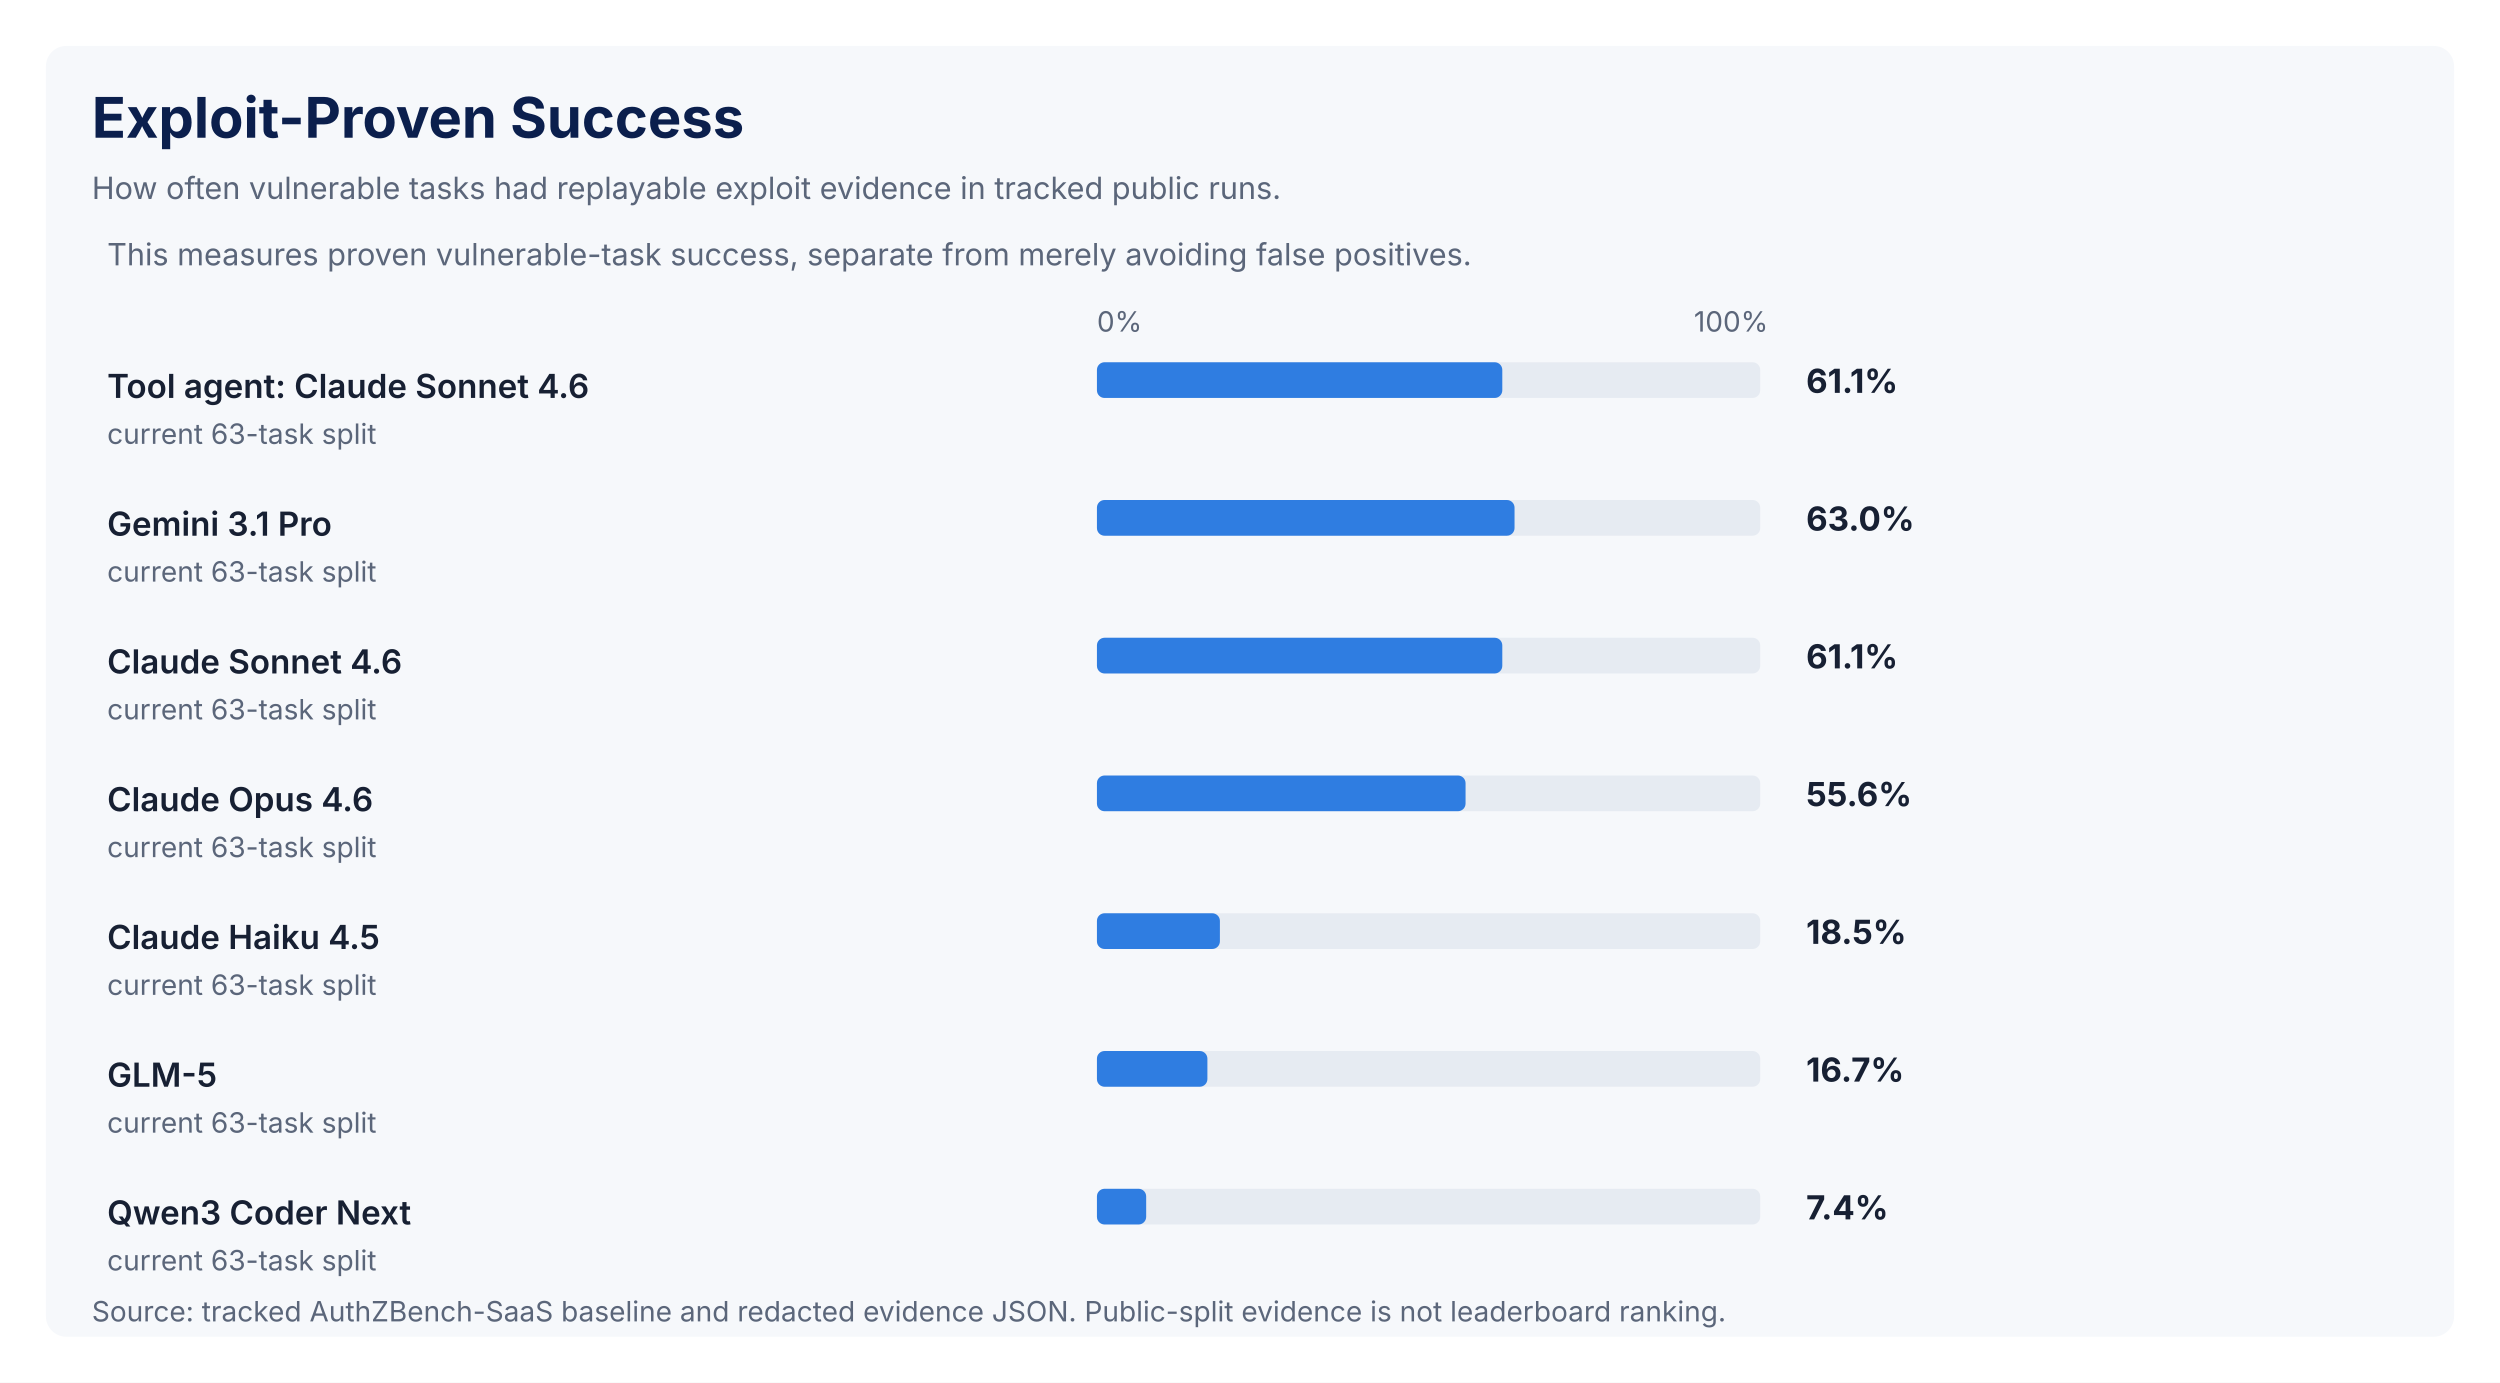
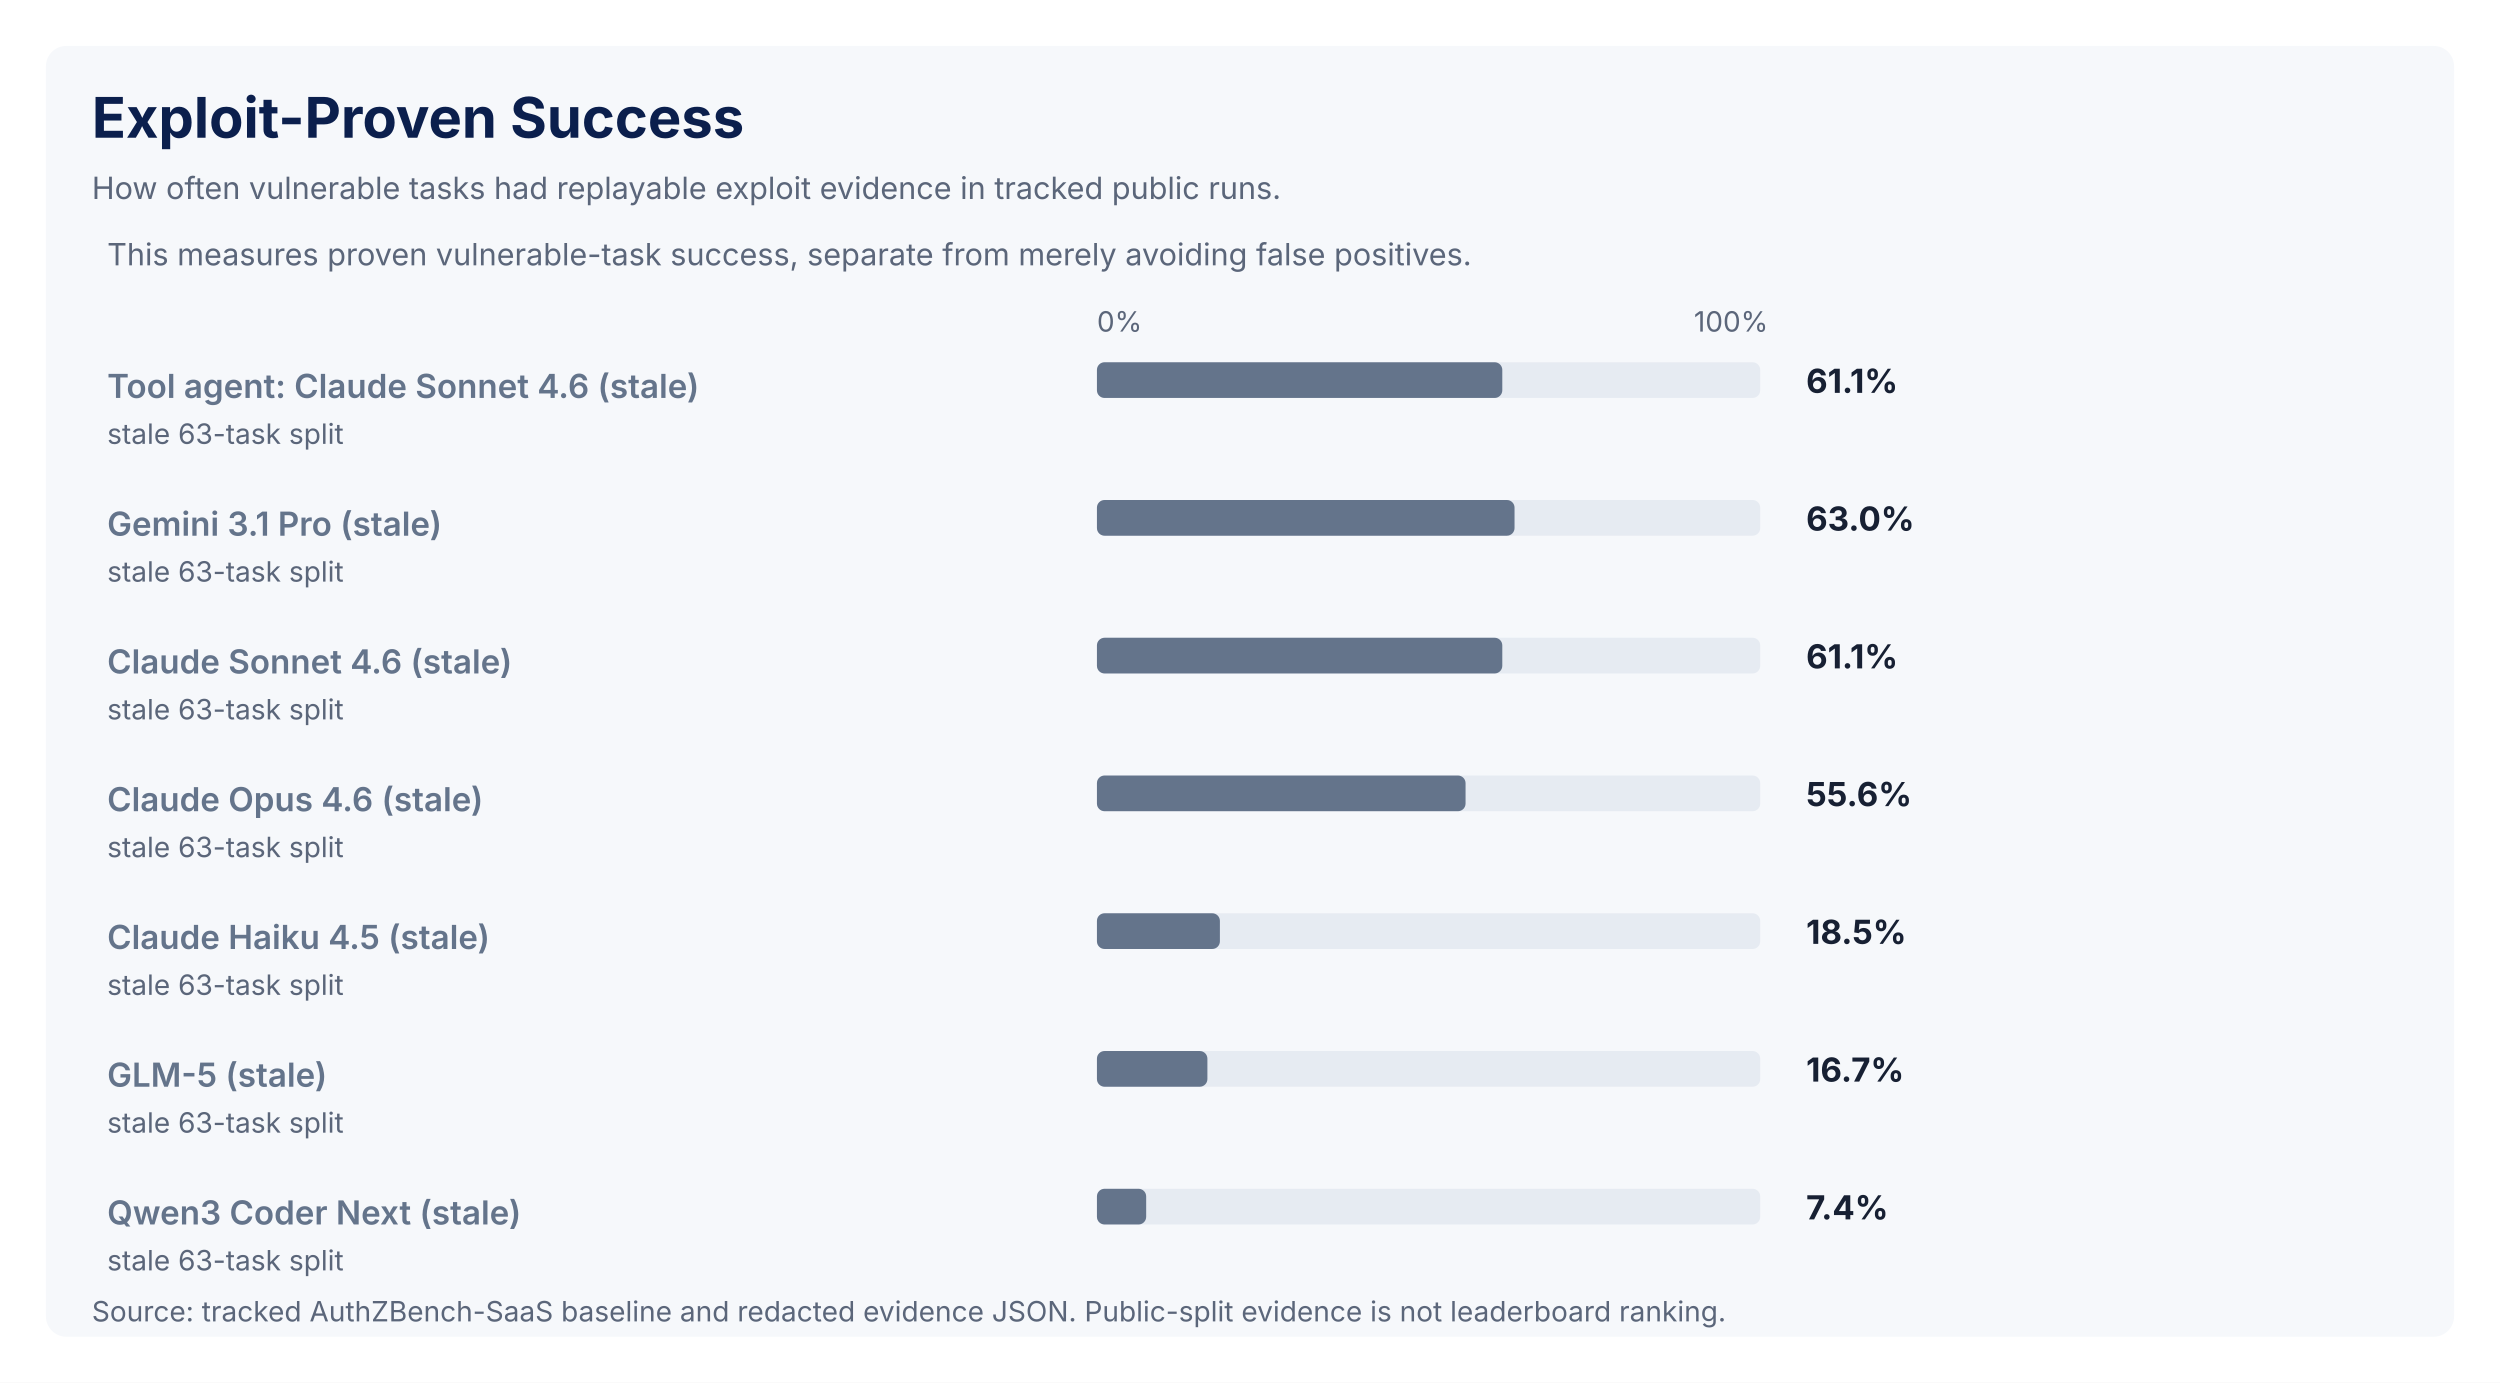
<svg xmlns="http://www.w3.org/2000/svg" width="980" height="542" viewBox="0 0 980 542" role="img" aria-labelledby="title desc">
  <rect x="0.0" y="0.0" width="980.0" height="542.0" rx="0" fill="#ffffff" />
  <rect x="18.0" y="18.0" width="944.0" height="506.0" rx="8" fill="#f6f8fb" />
  <text x="36.0" y="54.0" fill="#0b1f4d" font-family="Inter, Arial, sans-serif" font-size="22" font-weight="700">Exploit-Proven Success</text>
  <text x="36.0" y="78.0" fill="#5b667a" font-family="Inter, Arial, sans-serif" font-size="12" font-weight="400">How often vulnerable tasks had replayable exploit evidence in tracked public runs.</text>
  <text x="42.0" y="104.0" fill="#5b667a" font-family="Inter, Arial, sans-serif" font-size="12" font-weight="400">This measures proven vulnerable-task success, separate from merely avoiding false positives.</text>
  <text x="430.0" y="130.0" fill="#5b667a" font-family="Inter, Arial, sans-serif" font-size="11" font-weight="400">0%</text>
  <text x="664.0" y="130.0" fill="#5b667a" font-family="Inter, Arial, sans-serif" font-size="11" font-weight="400">100%</text>
-   <text x="42.0" y="156.0" fill="#172033" font-family="Inter, Arial, sans-serif" font-size="13" font-weight="600">Tool agent: Claude Sonnet 4.6</text>
-   <text x="42.0" y="174.0" fill="#5b667a" font-family="Inter, Arial, sans-serif" font-size="11" font-weight="400">current 63-task split</text>
+   <text x="42.0" y="156.0" fill="#64748b" font-family="Inter, Arial, sans-serif" font-size="13" font-weight="600">Tool agent: Claude Sonnet 4.6 (stale)</text>
+   <text x="42.0" y="174.0" fill="#5b667a" font-family="Inter, Arial, sans-serif" font-size="11" font-weight="400">stale 63-task split</text>
  <rect x="430.0" y="142.0" width="260.0" height="14.0" rx="3" fill="#e6ebf2" />
-   <rect x="430.0" y="142.0" width="158.9" height="14.0" rx="3" fill="#2f7de1" />
+   <rect x="430.0" y="142.0" width="158.9" height="14.0" rx="3" fill="#64748b" />
  <text x="708.0" y="154.0" fill="#172033" font-family="Inter, Arial, sans-serif" font-size="13" font-weight="700">61.1%</text>
-   <text x="42.0" y="210.0" fill="#172033" font-family="Inter, Arial, sans-serif" font-size="13" font-weight="600">Gemini 3.1 Pro</text>
-   <text x="42.0" y="228.0" fill="#5b667a" font-family="Inter, Arial, sans-serif" font-size="11" font-weight="400">current 63-task split</text>
+   <text x="42.0" y="210.0" fill="#64748b" font-family="Inter, Arial, sans-serif" font-size="13" font-weight="600">Gemini 3.1 Pro (stale)</text>
+   <text x="42.0" y="228.0" fill="#5b667a" font-family="Inter, Arial, sans-serif" font-size="11" font-weight="400">stale 63-task split</text>
  <rect x="430.0" y="196.0" width="260.0" height="14.0" rx="3" fill="#e6ebf2" />
-   <rect x="430.0" y="196.0" width="163.7" height="14.0" rx="3" fill="#2f7de1" />
+   <rect x="430.0" y="196.0" width="163.7" height="14.0" rx="3" fill="#64748b" />
  <text x="708.0" y="208.0" fill="#172033" font-family="Inter, Arial, sans-serif" font-size="13" font-weight="700">63.0%</text>
-   <text x="42.0" y="264.0" fill="#172033" font-family="Inter, Arial, sans-serif" font-size="13" font-weight="600">Claude Sonnet 4.6</text>
-   <text x="42.0" y="282.0" fill="#5b667a" font-family="Inter, Arial, sans-serif" font-size="11" font-weight="400">current 63-task split</text>
+   <text x="42.0" y="264.0" fill="#64748b" font-family="Inter, Arial, sans-serif" font-size="13" font-weight="600">Claude Sonnet 4.6 (stale)</text>
+   <text x="42.0" y="282.0" fill="#5b667a" font-family="Inter, Arial, sans-serif" font-size="11" font-weight="400">stale 63-task split</text>
  <rect x="430.0" y="250.0" width="260.0" height="14.0" rx="3" fill="#e6ebf2" />
-   <rect x="430.0" y="250.0" width="158.9" height="14.0" rx="3" fill="#2f7de1" />
+   <rect x="430.0" y="250.0" width="158.9" height="14.0" rx="3" fill="#64748b" />
  <text x="708.0" y="262.0" fill="#172033" font-family="Inter, Arial, sans-serif" font-size="13" font-weight="700">61.1%</text>
-   <text x="42.0" y="318.0" fill="#172033" font-family="Inter, Arial, sans-serif" font-size="13" font-weight="600">Claude Opus 4.6</text>
-   <text x="42.0" y="336.0" fill="#5b667a" font-family="Inter, Arial, sans-serif" font-size="11" font-weight="400">current 63-task split</text>
+   <text x="42.0" y="318.0" fill="#64748b" font-family="Inter, Arial, sans-serif" font-size="13" font-weight="600">Claude Opus 4.6 (stale)</text>
+   <text x="42.0" y="336.0" fill="#5b667a" font-family="Inter, Arial, sans-serif" font-size="11" font-weight="400">stale 63-task split</text>
  <rect x="430.0" y="304.0" width="260.0" height="14.0" rx="3" fill="#e6ebf2" />
-   <rect x="430.0" y="304.0" width="144.5" height="14.0" rx="3" fill="#2f7de1" />
+   <rect x="430.0" y="304.0" width="144.5" height="14.0" rx="3" fill="#64748b" />
  <text x="708.0" y="316.0" fill="#172033" font-family="Inter, Arial, sans-serif" font-size="13" font-weight="700">55.6%</text>
-   <text x="42.0" y="372.0" fill="#172033" font-family="Inter, Arial, sans-serif" font-size="13" font-weight="600">Claude Haiku 4.5</text>
-   <text x="42.0" y="390.0" fill="#5b667a" font-family="Inter, Arial, sans-serif" font-size="11" font-weight="400">current 63-task split</text>
+   <text x="42.0" y="372.0" fill="#64748b" font-family="Inter, Arial, sans-serif" font-size="13" font-weight="600">Claude Haiku 4.5 (stale)</text>
+   <text x="42.0" y="390.0" fill="#5b667a" font-family="Inter, Arial, sans-serif" font-size="11" font-weight="400">stale 63-task split</text>
  <rect x="430.0" y="358.0" width="260.0" height="14.0" rx="3" fill="#e6ebf2" />
-   <rect x="430.0" y="358.0" width="48.2" height="14.0" rx="3" fill="#2f7de1" />
+   <rect x="430.0" y="358.0" width="48.2" height="14.0" rx="3" fill="#64748b" />
  <text x="708.0" y="370.0" fill="#172033" font-family="Inter, Arial, sans-serif" font-size="13" font-weight="700">18.5%</text>
-   <text x="42.0" y="426.0" fill="#172033" font-family="Inter, Arial, sans-serif" font-size="13" font-weight="600">GLM-5</text>
-   <text x="42.0" y="444.0" fill="#5b667a" font-family="Inter, Arial, sans-serif" font-size="11" font-weight="400">current 63-task split</text>
+   <text x="42.0" y="426.0" fill="#64748b" font-family="Inter, Arial, sans-serif" font-size="13" font-weight="600">GLM-5 (stale)</text>
+   <text x="42.0" y="444.0" fill="#5b667a" font-family="Inter, Arial, sans-serif" font-size="11" font-weight="400">stale 63-task split</text>
  <rect x="430.0" y="412.0" width="260.0" height="14.0" rx="3" fill="#e6ebf2" />
-   <rect x="430.0" y="412.0" width="43.3" height="14.0" rx="3" fill="#2f7de1" />
+   <rect x="430.0" y="412.0" width="43.3" height="14.0" rx="3" fill="#64748b" />
  <text x="708.0" y="424.0" fill="#172033" font-family="Inter, Arial, sans-serif" font-size="13" font-weight="700">16.7%</text>
-   <text x="42.0" y="480.0" fill="#172033" font-family="Inter, Arial, sans-serif" font-size="13" font-weight="600">Qwen3 Coder Next</text>
-   <text x="42.0" y="498.0" fill="#5b667a" font-family="Inter, Arial, sans-serif" font-size="11" font-weight="400">current 63-task split</text>
+   <text x="42.0" y="480.0" fill="#64748b" font-family="Inter, Arial, sans-serif" font-size="13" font-weight="600">Qwen3 Coder Next (stale)</text>
+   <text x="42.0" y="498.0" fill="#5b667a" font-family="Inter, Arial, sans-serif" font-size="11" font-weight="400">stale 63-task split</text>
  <rect x="430.0" y="466.0" width="260.0" height="14.0" rx="3" fill="#e6ebf2" />
-   <rect x="430.0" y="466.0" width="19.3" height="14.0" rx="3" fill="#2f7de1" />
+   <rect x="430.0" y="466.0" width="19.3" height="14.0" rx="3" fill="#64748b" />
  <text x="708.0" y="478.0" fill="#172033" font-family="Inter, Arial, sans-serif" font-size="13" font-weight="700">7.4%</text>
  <text x="36.0" y="518.0" fill="#5b667a" font-family="Inter, Arial, sans-serif" font-size="11" font-weight="400">Source: tracked AuthZBench-SaaS baseline and redacted evidence JSON. Public-split evidence is not leaderboard ranking.</text>
</svg>
